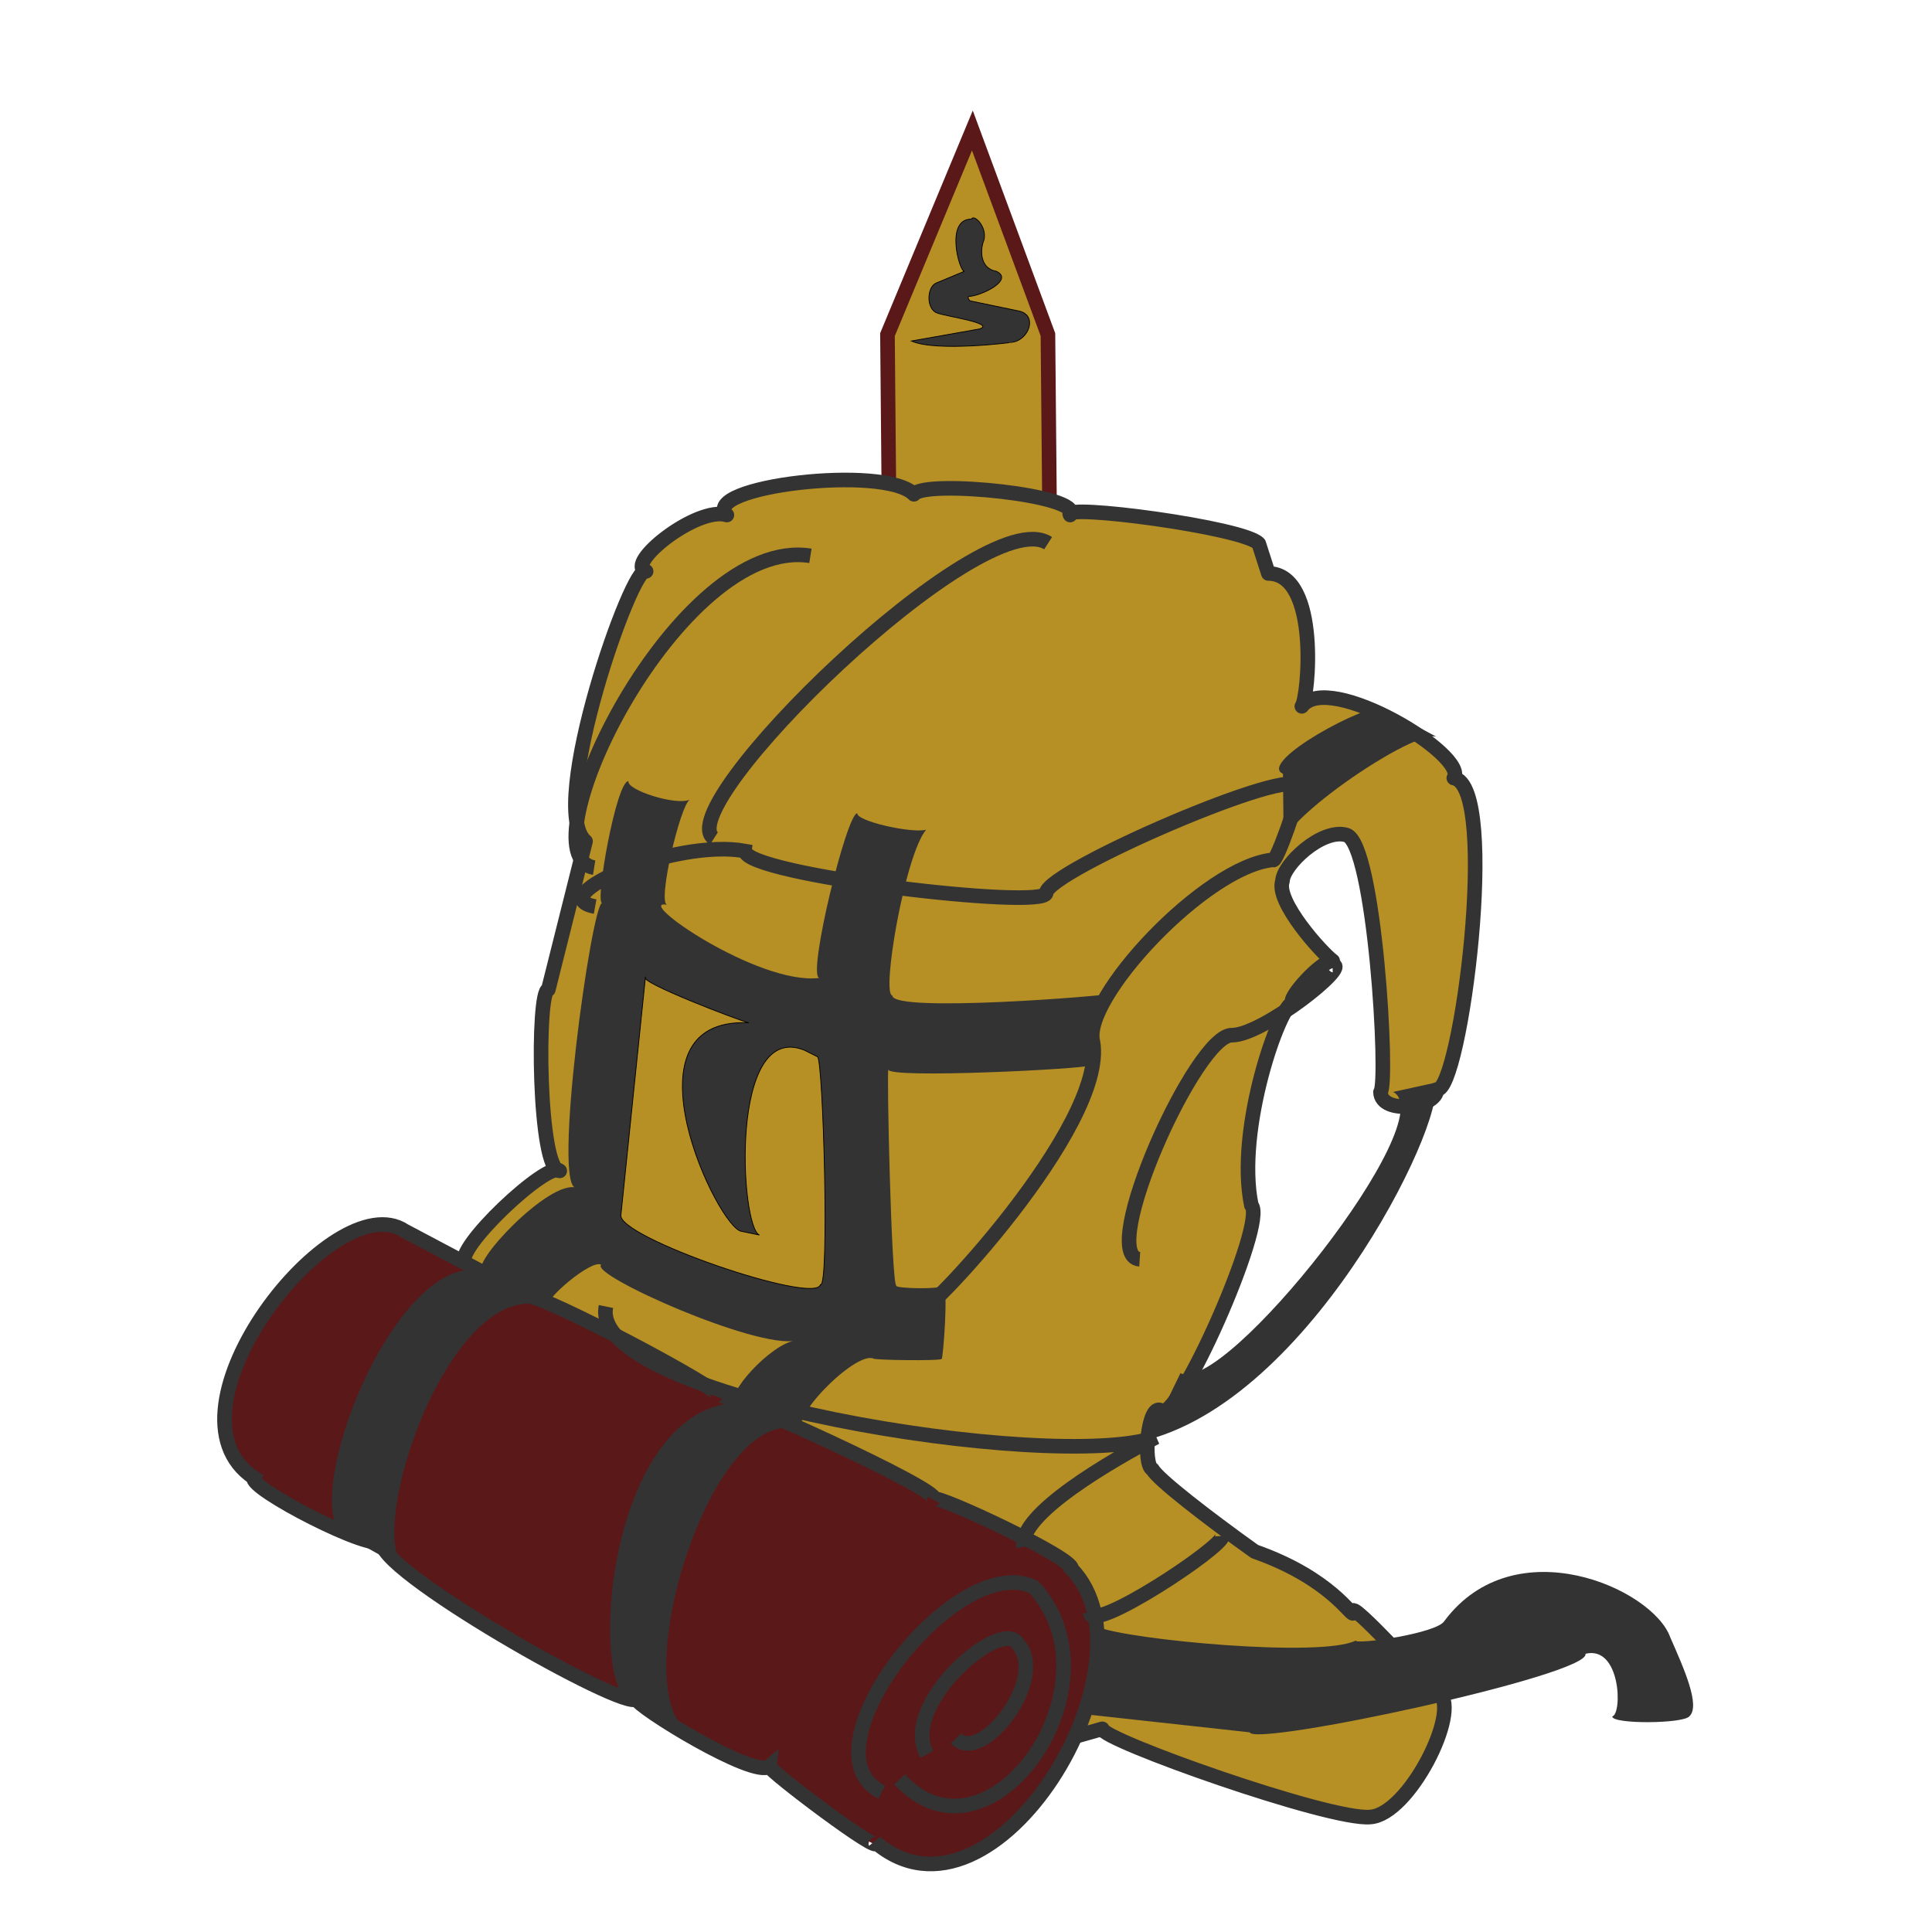
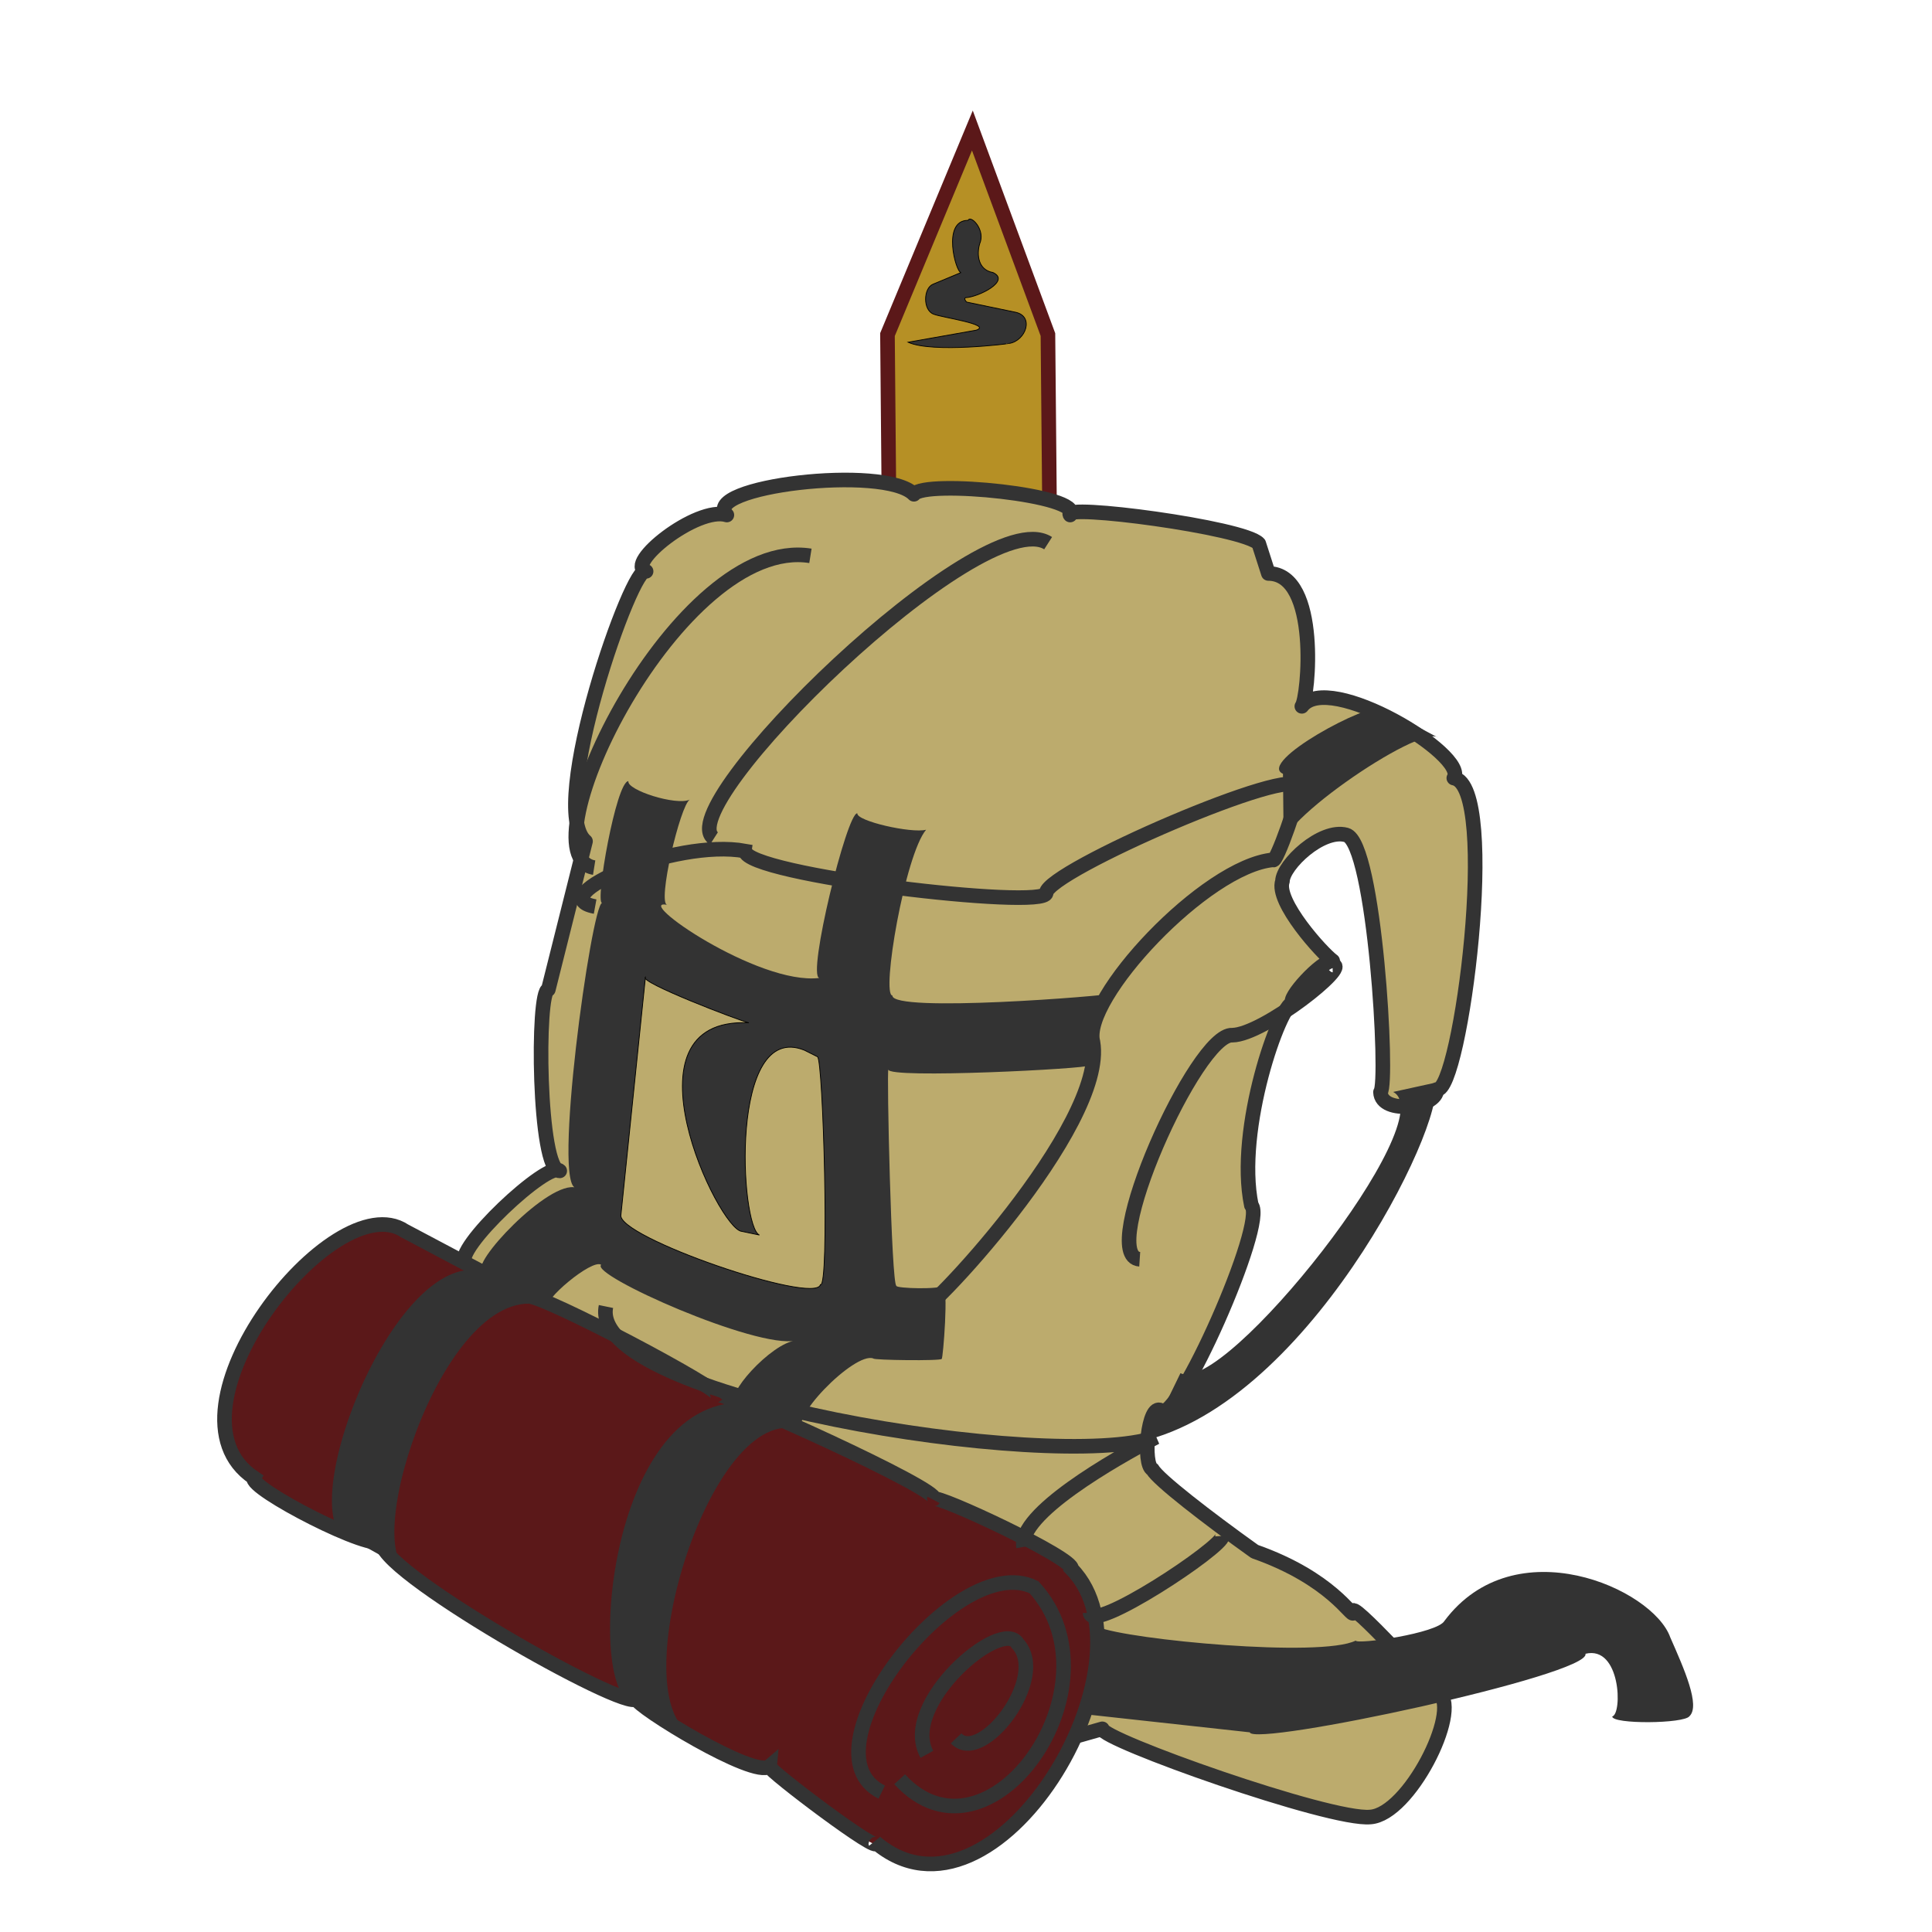
<svg xmlns="http://www.w3.org/2000/svg" width="210mm" height="210mm" viewBox="0 0 210 210" version="1.1" id="svg8">
  <defs id="defs2" />
  <g id="layer1" transform="translate(0,-87)">
    <path d="m 97.646,255.048 c 0,0 17.472,0 17.472,0 0,0 -1.212,-131.679 -1.212,-131.679 0,0 -8.213,-22.183 -8.213,-22.183 0,0 -9.229,22.183 -9.229,22.183 0,0 1.182,131.679 1.182,131.679 z" id="Post" style="fill:#b69025;fill-opacity:1;stroke:#5b1819;stroke-width:1.587;stroke-miterlimit:4;stroke-dasharray:none;stroke-opacity:1" />
-     <path d="m 112.105,277.106 7.708,-2.189 c -0.204,1.137 24.772,10.019 29.142,9.583 4.179,-0.284 9.82,-11.465 7.509,-13.459 -0.219,0.395 -10.245,-10.906 -9.357,-8.722 -0.144,0.553 -2.328,-3.724 -10.725,-6.675 -5.232,-3.739 -10.53,-7.849 -11.108,-8.921 -1.112,-0.53 -0.489,-7.257 0.924,-6.412 1.679,1.713 11.568,-20.513 9.82,-22.296 -1.733,-8.319 3.128,-21.896 4.505,-22.008 -0.733,-0.38 3.132,-4.619 4.332,-4.564 -1.102,-0.781 -6.245,-6.441 -5.458,-8.663 0.047,-1.777 4.247,-5.758 6.931,-5.026 3.104,0.836 4.624,26.976 3.725,27.957 0.083,2.529 6.187,1.69 6.123,-0.289 2.575,0.456 6.861,-32.963 1.848,-33.85 1.614,-2.453 -13.613,-11.691 -16.519,-7.798 0.723,-0.877 1.982,-14.426 -3.639,-14.441 l -1.04,-3.235 c -1.531,-1.764 -21.626,-4.411 -20.505,-3.119 1.529,-2.164 -15.828,-3.886 -16.982,-2.253 -3.165,-3.263 -23.333,-0.841 -20.332,2.253 -3.254,-1.005 -11.212,5.372 -8.779,6.123 -1.399,-1.178 -10.856,25.748 -6.585,29.344 l -4.044,16.116 c -1.278,0.036 -1.099,19.773 1.241,19.706 -1.182,-1.199 -11.718,8.636 -10.276,10.097 l -5.651,-2.698 c -7.548,-4.934 -26.759,18.86 -16.122,25.813 -0.632,1.083 12.956,7.935 13.74,6.592 -1.438,2.663 26.34,18.042 27.162,16.52 -0.064,0.745 12.631,8.378 14.216,7.069 -0.052,0.448 12.213,9.5 11.356,7.943 6.691,0.586 15.778,-10.267 16.838,-8.499 z" id="Backpack" style="opacity:1;vector-effect:none;fill:#b69025;fill-opacity:1;stroke:#333333;stroke-width:1.587;stroke-linecap:butt;stroke-linejoin:round;stroke-miterlimit:4;stroke-dasharray:none;stroke-dashoffset:0;stroke-opacity:1" />
+     <path d="m 112.105,277.106 7.708,-2.189 c -0.204,1.137 24.772,10.019 29.142,9.583 4.179,-0.284 9.82,-11.465 7.509,-13.459 -0.219,0.395 -10.245,-10.906 -9.357,-8.722 -0.144,0.553 -2.328,-3.724 -10.725,-6.675 -5.232,-3.739 -10.53,-7.849 -11.108,-8.921 -1.112,-0.53 -0.489,-7.257 0.924,-6.412 1.679,1.713 11.568,-20.513 9.82,-22.296 -1.733,-8.319 3.128,-21.896 4.505,-22.008 -0.733,-0.38 3.132,-4.619 4.332,-4.564 -1.102,-0.781 -6.245,-6.441 -5.458,-8.663 0.047,-1.777 4.247,-5.758 6.931,-5.026 3.104,0.836 4.624,26.976 3.725,27.957 0.083,2.529 6.187,1.69 6.123,-0.289 2.575,0.456 6.861,-32.963 1.848,-33.85 1.614,-2.453 -13.613,-11.691 -16.519,-7.798 0.723,-0.877 1.982,-14.426 -3.639,-14.441 l -1.04,-3.235 c -1.531,-1.764 -21.626,-4.411 -20.505,-3.119 1.529,-2.164 -15.828,-3.886 -16.982,-2.253 -3.165,-3.263 -23.333,-0.841 -20.332,2.253 -3.254,-1.005 -11.212,5.372 -8.779,6.123 -1.399,-1.178 -10.856,25.748 -6.585,29.344 l -4.044,16.116 c -1.278,0.036 -1.099,19.773 1.241,19.706 -1.182,-1.199 -11.718,8.636 -10.276,10.097 l -5.651,-2.698 c -7.548,-4.934 -26.759,18.86 -16.122,25.813 -0.632,1.083 12.956,7.935 13.74,6.592 -1.438,2.663 26.34,18.042 27.162,16.52 -0.064,0.745 12.631,8.378 14.216,7.069 -0.052,0.448 12.213,9.5 11.356,7.943 6.691,0.586 15.778,-10.267 16.838,-8.499 z" id="Backpack" style="opacity:1;vector-effect:none;fill:#bcab6d;fill-opacity:1;stroke:#333333;stroke-width:1.587;stroke-linecap:butt;stroke-linejoin:round;stroke-miterlimit:4;stroke-dasharray:none;stroke-dashoffset:0;stroke-opacity:1" />
    <path d="m 27.59,247.626 c -0.643,1.126 13.169,8.249 13.966,6.853 -1.462,2.768 26.774,18.755 27.609,17.174 -0.065,0.775 12.839,8.709 14.451,7.348 -0.052,0.466 12.414,9.875 11.543,8.257 12.887,10.989 31.206,-19.584 21.312,-29.724 0.404,-1.111 -14.731,-8.156 -14.934,-7.597 0.731,-1.019 -23.206,-11.823 -23.573,-11.311 0.547,-0.59 -18.928,-10.892 -20.585,-10.734 0,0 -13.401,-7.1 -13.401,-7.1 -7.672,-5.13 -27.2,19.606 -16.388,26.834 z" id="Bedroll" style="fill:#5b1819;fill-opacity:1;stroke:#333333;stroke-width:1.587;stroke-miterlimit:4;stroke-dasharray:none;stroke-opacity:1" />
-     <path d="m 99.069,124.067 c 0,0 7.408,-1.312 7.408,-1.312 1.797,-0.623 -3.826,-1.393 -4.614,-1.736 -1.196,-0.406 -1.147,-2.829 -0.085,-3.26 0,0 3.048,-1.27 3.048,-1.27 -0.561,-0.002 -2.117,-5.687 0.762,-5.673 0.269,-0.598 1.748,0.862 1.355,2.286 -0.439,1.101 -0.428,3.085 1.355,3.387 1.958,0.919 -1.609,2.671 -2.979,2.732 -0.242,0.095 0.1,0.502 0.142,0.485 0,0 5.292,1.101 5.292,1.101 2.04,0.442 1.124,3.078 -0.677,3.387 0.047,0.021 -8.303,1.088 -11.007,-0.127 z" id="Trailmarker" style="fill:#333333;fill-opacity:1;stroke:#000000;stroke-width:0.085" />
+     <path d="m 98.705,124.201 c 0,0 7.408,-1.312 7.408,-1.312 1.797,-0.623 -3.826,-1.393 -4.614,-1.736 -1.196,-0.406 -1.147,-2.829 -0.085,-3.26 0,0 3.048,-1.27 3.048,-1.27 -0.561,-0.002 -2.117,-5.687 0.762,-5.673 0.269,-0.598 1.748,0.862 1.355,2.286 -0.439,1.101 -0.428,3.085 1.355,3.387 1.958,0.919 -1.609,2.671 -2.979,2.732 -0.242,0.095 0.1,0.502 0.142,0.485 0,0 5.292,1.101 5.292,1.101 2.04,0.442 1.124,3.078 -0.677,3.387 0.047,0.021 -8.303,1.088 -11.007,-0.127 z" id="Trailmarker" style="fill:#333333;fill-opacity:1;stroke:#000000;stroke-width:0.085" />
    <path id="Straps" style="fill:#333333;fill-opacity:1;stroke:none;stroke-width:0.085;stroke-miterlimit:4;stroke-dasharray:none;stroke-opacity:1" d="m 139.54,179.628 c -2.542,-2.11 14.883,-14.023 16.779,-12.449 l -6.007,-3.205 c -1.549,-0.693 -13.695,5.867 -10.859,7.134 l 0.086,8.52 z m -20.197,84.219 c 3.376,1.39 24.234,3.363 28.014,1.48 0.124,0.45 8.895,-0.789 9.65,-2.145 7.633,-10.202 22.662,-3.515 24.541,1.787 1.524,3.459 3.292,7.44 2.086,8.578 -0.589,0.819 -8.37,0.892 -8.393,0.026 1.118,-0.268 0.936,-7.739 -2.906,-6.816 0.631,2.3 -36.052,10.149 -36.493,8.539 l -18,-1.976 c 0.715,0.262 2.855,-8.977 1.502,-9.473 z m 8.969,-27.593 -3.515,7.228 c 18.57,-5 33.317,-36.575 30.974,-38.746 l -4.342,0.953 c 5.532,2.878 -18.36,33.041 -23.118,30.566 z m -90.025,18.091 6.238,3.465 c -5.707,-2.261 4.29,-32.983 15.075,-28.708 -0.82,-0.596 4.774,-5.328 5.747,-4.621 -1.274,1.08 16.908,9.182 21.169,8.231 -2.628,0.202 -8.069,6.223 -6.411,6.758 -14.514,0.644 -16.43,32.844 -11.022,32.604 l 6.275,3.574 c -8.156,-3.904 2.264,-37.714 12.112,-33.001 -2.276,-0.93 5.463,-8.801 7.465,-7.982 -0.052,0.178 7.356,0.278 7.426,0.04 0.137,0.015 0.787,-7.906 0.119,-7.982 -0.137,0.46 -5.129,0.33 -5.043,0.04 -0.547,-0.023 -1.07,-23.518 -0.874,-23.51 -0.083,1.035 21.801,-0.083 21.83,-0.443 -0.806,-0.052 2.018,-7.471 2.722,-7.84 -0.79,0.284 -24.214,2.153 -24.115,0.236 -1.234,-0.044 1.36,-15.293 3.664,-18.018 -1.574,0.418 -7.606,-0.941 -7.475,-1.786 -1.129,-0.131 -5.495,17.739 -4.13,17.897 -6.655,0.828 -20.399,-8.73 -16.519,-7.943 -1.139,-0.086 1.397,-10.847 2.435,-11.437 -1.507,0.681 -6.877,-1.052 -6.671,-2.013 -1.332,0.03 -3.653,13.256 -2.859,13.238 -1.159,0.167 -5.487,31.351 -2.782,30.961 -2.951,-0.964 -11.817,8.529 -10.166,9.07 -9.862,-2.549 -21.279,27.64 -14.238,29.459" />
-     <path style="fill:#b69025;fill-opacity:1;stroke:#000000;stroke-width:0.085;stroke-miterlimit:4;stroke-dasharray:none;stroke-opacity:1" d="m 89.177,226.644 c 1.006,0.445 0.302,-24.506 -0.318,-24.78 0,0 -1.429,-0.715 -1.429,-0.715 -8.205,-3.279 -6.977,19.258 -4.884,20.094 0,0 -1.906,-0.397 -1.906,-0.397 -2.495,-0.114 -13.627,-23.333 0.754,-22.676 -0.924,-0.185 -12.053,-4.442 -11.238,-4.964 0,0 -2.661,25.812 -2.661,25.812 -0.648,2.382 21.078,9.846 21.681,7.625 z" id="path4688" />
+     <path style="fill:#bcab6d;fill-opacity:1;stroke:#000000;stroke-width:0.085;stroke-miterlimit:4;stroke-dasharray:none;stroke-opacity:1" d="m 89.177,226.644 c 1.006,0.445 0.302,-24.506 -0.318,-24.78 0,0 -1.429,-0.715 -1.429,-0.715 -8.205,-3.279 -6.977,19.258 -4.884,20.094 0,0 -1.906,-0.397 -1.906,-0.397 -2.495,-0.114 -13.627,-23.333 0.754,-22.676 -0.924,-0.185 -12.053,-4.442 -11.238,-4.964 0,0 -2.661,25.812 -2.661,25.812 -0.648,2.382 21.078,9.846 21.681,7.625 z" id="path4688" />
    <path d="m 95.84,281.794 c -8.952,-4.396 8.139,-26.399 16.552,-22.267 9.776,10.704 -4.969,31.42 -14.605,20.87 m 2.963,-2.709 c -3.029,-5.454 8.215,-14.991 9.864,-12.023 3.441,3.675 -3.941,13.222 -6.689,10.287 m 28.958,-22.001 c 0.068,1.209 -14.27,10.692 -14.401,8.34 m -7.227,-7.148 c -0.636,-3.574 9.848,-9.531 14.375,-11.914 -11.198,3.852 -61.812,-4.251 -59.764,-14.217 m 58.016,-5.136 c -4.701,-0.306 6.182,-24.609 10.06,-24.357 3.376,-0.036 12.977,-7.647 10.907,-7.625 m -45.005,37.701 c 0.207,1.19 20.538,-20.226 18.955,-29.334 -1.271,-4.66 12.214,-19.136 19.59,-19.804 0.251,0.516 3.029,-7.052 2.648,-7.837 0.115,-2.759 -27.221,9.056 -27.32,11.438 -0.026,1.904 -32.757,-1.944 -32.721,-4.554 -7.663,-1.404 -22.27,4.945 -16.308,6.037 m 12.918,-7.413 c -5.053,-3.232 29.114,-36.696 36.322,-32.087 m -49.346,35.265 c -7.891,-1.265 9.195,-36.182 23.508,-33.888 m 68.725,90.438" id="Trimming" style="fill:none;stroke:#333333;stroke-width:1.587;stroke-miterlimit:4;stroke-dasharray:none;stroke-opacity:1" />
  </g>
</svg>
